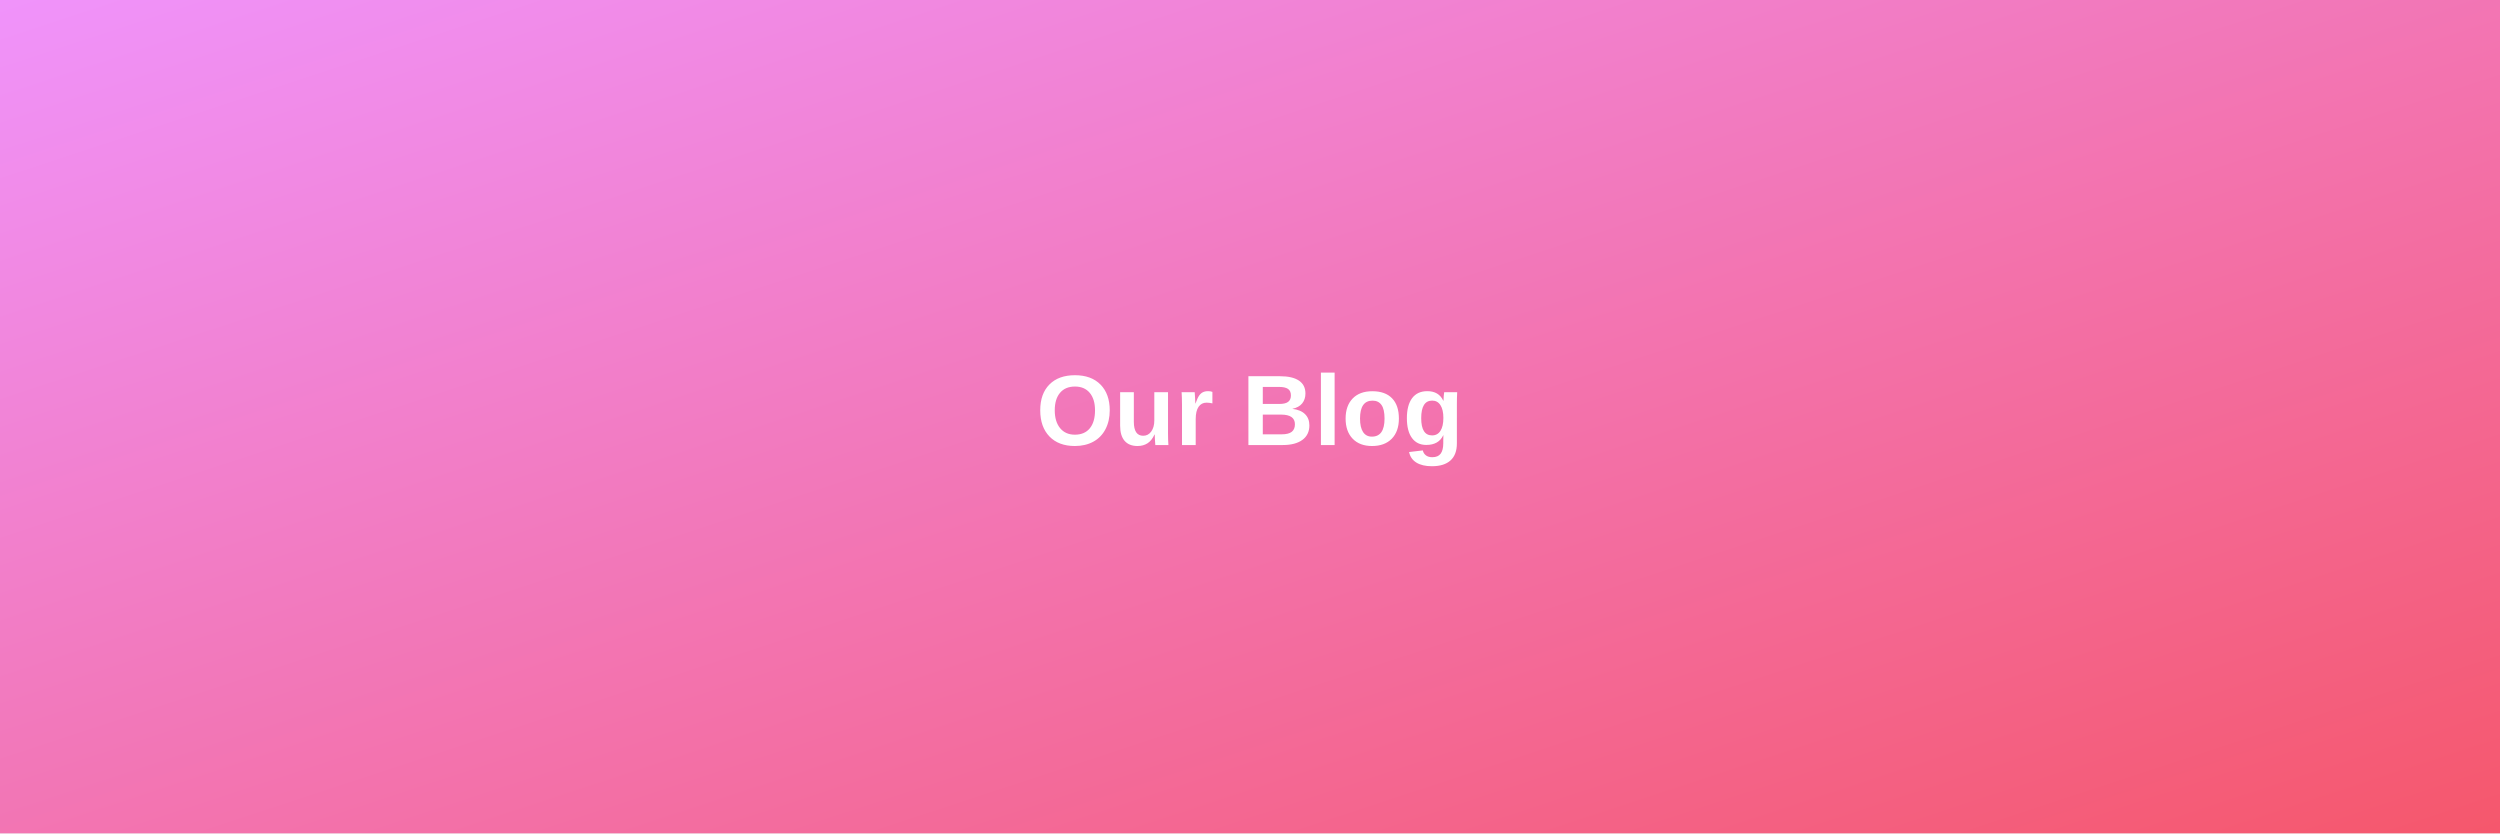
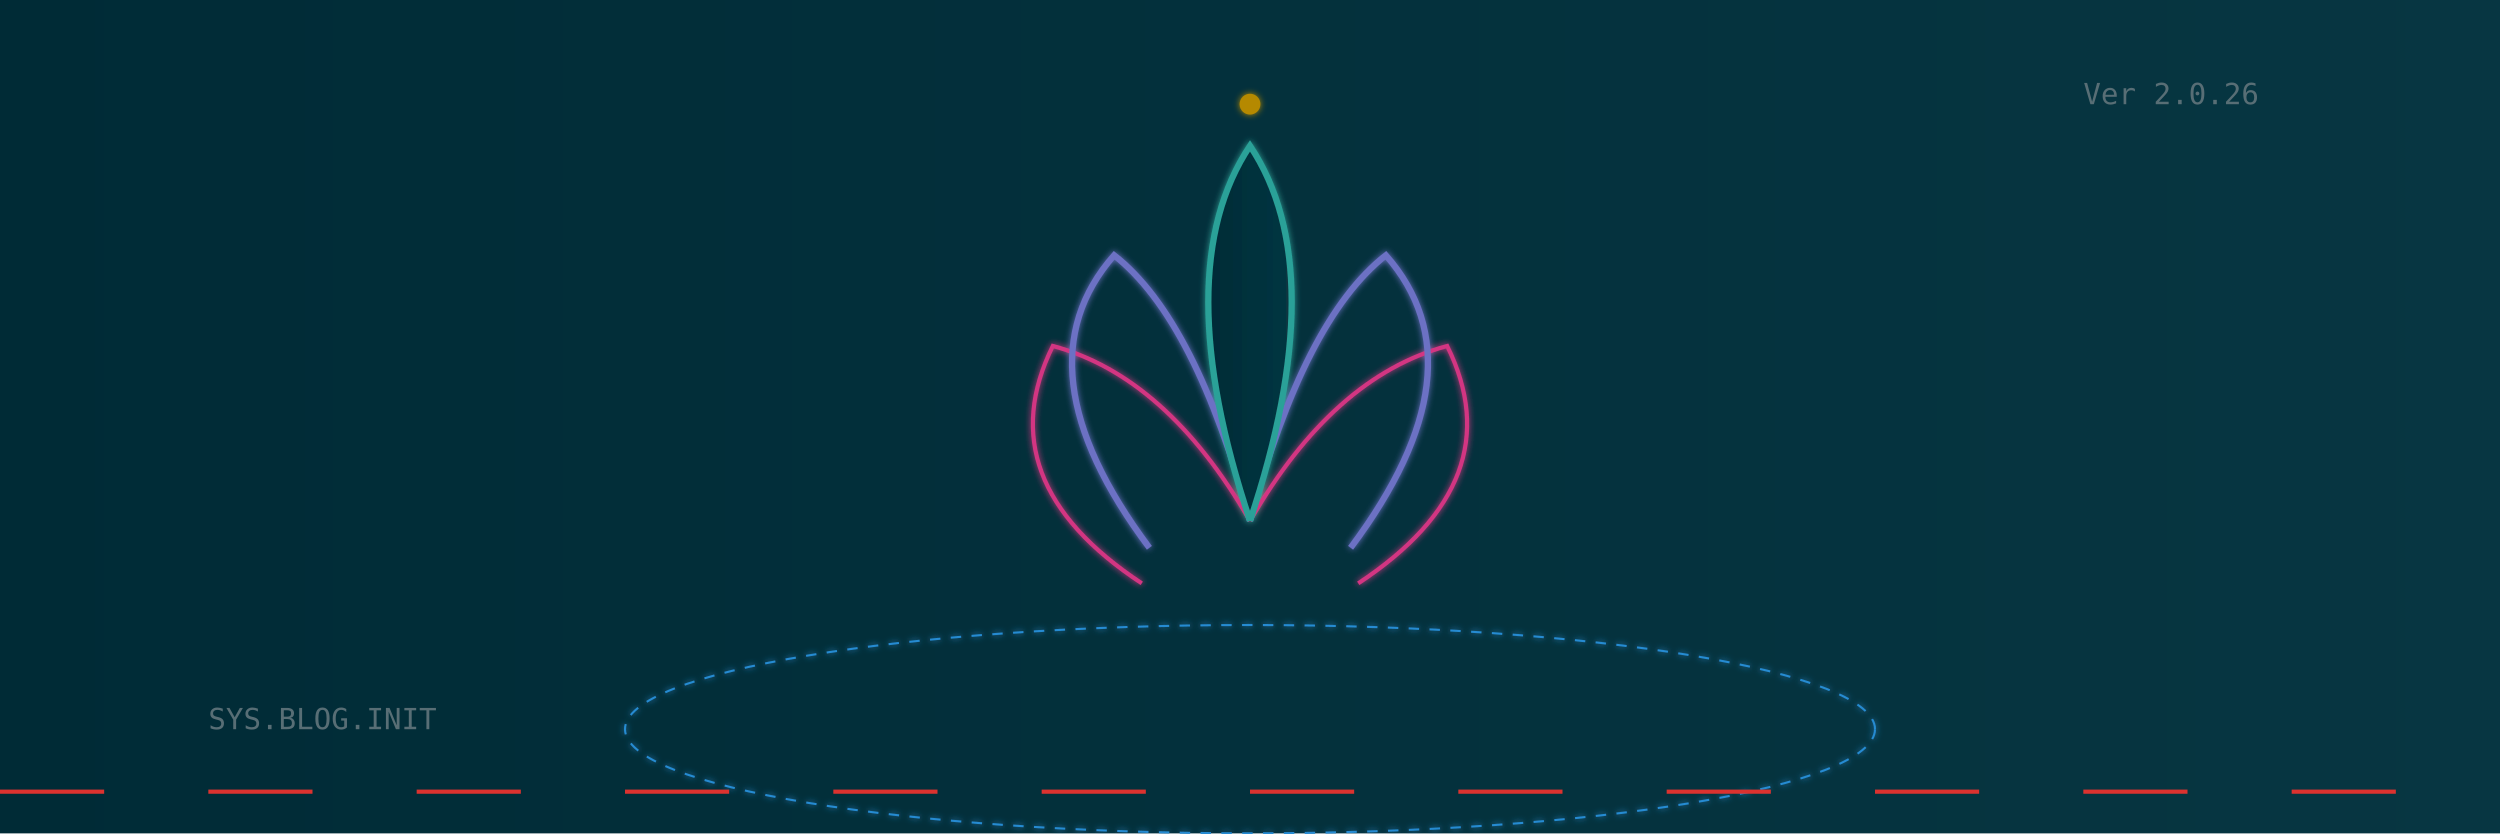
<svg xmlns="http://www.w3.org/2000/svg" width="1200" height="400">
  <defs>
-     <linearGradient id="grad2" x1="0%" y1="0%" x2="100%" y2="100%">
-       <stop offset="0%" style="stop-color:#f093fb;stop-opacity:1" />
-       <stop offset="100%" style="stop-color:#f5576c;stop-opacity:1" />
+     <linearGradient id="bg-blog" x1="0%" y1="0%" x2="100%" y2="0%">
+       <stop offset="0%" style="stop-color:#002b36;stop-opacity:1" />
+       <stop offset="100%" style="stop-color:#073642;stop-opacity:1" />
    </linearGradient>
+     <filter id="neon">
+       <feGaussianBlur stdDeviation="1.5" result="coloredBlur" />
+       <feMerge>
+         <feMergeNode in="coloredBlur" />
+         <feMergeNode in="SourceGraphic" />
+       </feMerge>
+     </filter>
  </defs>
-   <rect width="1200" height="400" fill="url(#grad2)" />
-   <text x="50%" y="50%" dominant-baseline="middle" text-anchor="middle" fill="white" font-size="48" font-family="Arial, sans-serif" font-weight="bold">Our Blog</text>
+   <rect width="1200" height="400" fill="url(#bg-blog)" />
+   <g transform="translate(600, 250)" filter="url(#neon)">
+     <ellipse cx="0" cy="100" rx="300" ry="50" stroke="#268bd2" fill="none" stroke-width="1" stroke-dasharray="5 5" />
+     <path d="M-60 0 Q-100 -80 -40 -120 Q0 -80 0 0" fill="none" stroke="#d33682" stroke-width="2" transform="rotate(-30)" />
+     <path d="M60 0 Q100 -80 40 -120 Q0 -80 0 0" fill="none" stroke="#d33682" stroke-width="2" transform="rotate(30)" />
+     <path d="M-50 0 Q-90 -100 -30 -140 Q0 -100 0 0" fill="none" stroke="#6c71c4" stroke-width="3" transform="rotate(-15)" />
+     <path d="M50 0 Q90 -100 30 -140 Q0 -100 0 0" fill="none" stroke="#6c71c4" stroke-width="3" transform="rotate(15)" />
+     <path d="M0 0 Q-40 -120 0 -180 Q40 -120 0 0" fill="url(#bg-blog)" stroke="#2aa198" stroke-width="3" />
+     <circle cx="0" cy="-200" r="5" fill="#b58900">
+       <animate attributeName="cy" values="-180;-220" dur="2s" repeatCount="indefinite" />
+       <animate attributeName="opacity" values="1;0" dur="2s" repeatCount="indefinite" />
+     </circle>
+   </g>
+   <text x="100" y="350" font-family="monospace" fill="#586e75" font-size="14">SYS.BLOG.INIT</text>
+   <text x="1000" y="50" font-family="monospace" fill="#586e75" font-size="14">Ver 2.0.26</text>
+   <line x1="0" y1="380" x2="1200" y2="380" stroke="#dc322f" stroke-width="2" stroke-dasharray="50 50">
+     <animate attributeName="x1" from="0" to="1200" dur="5s" repeatCount="indefinite" />
+   </line>
</svg>
